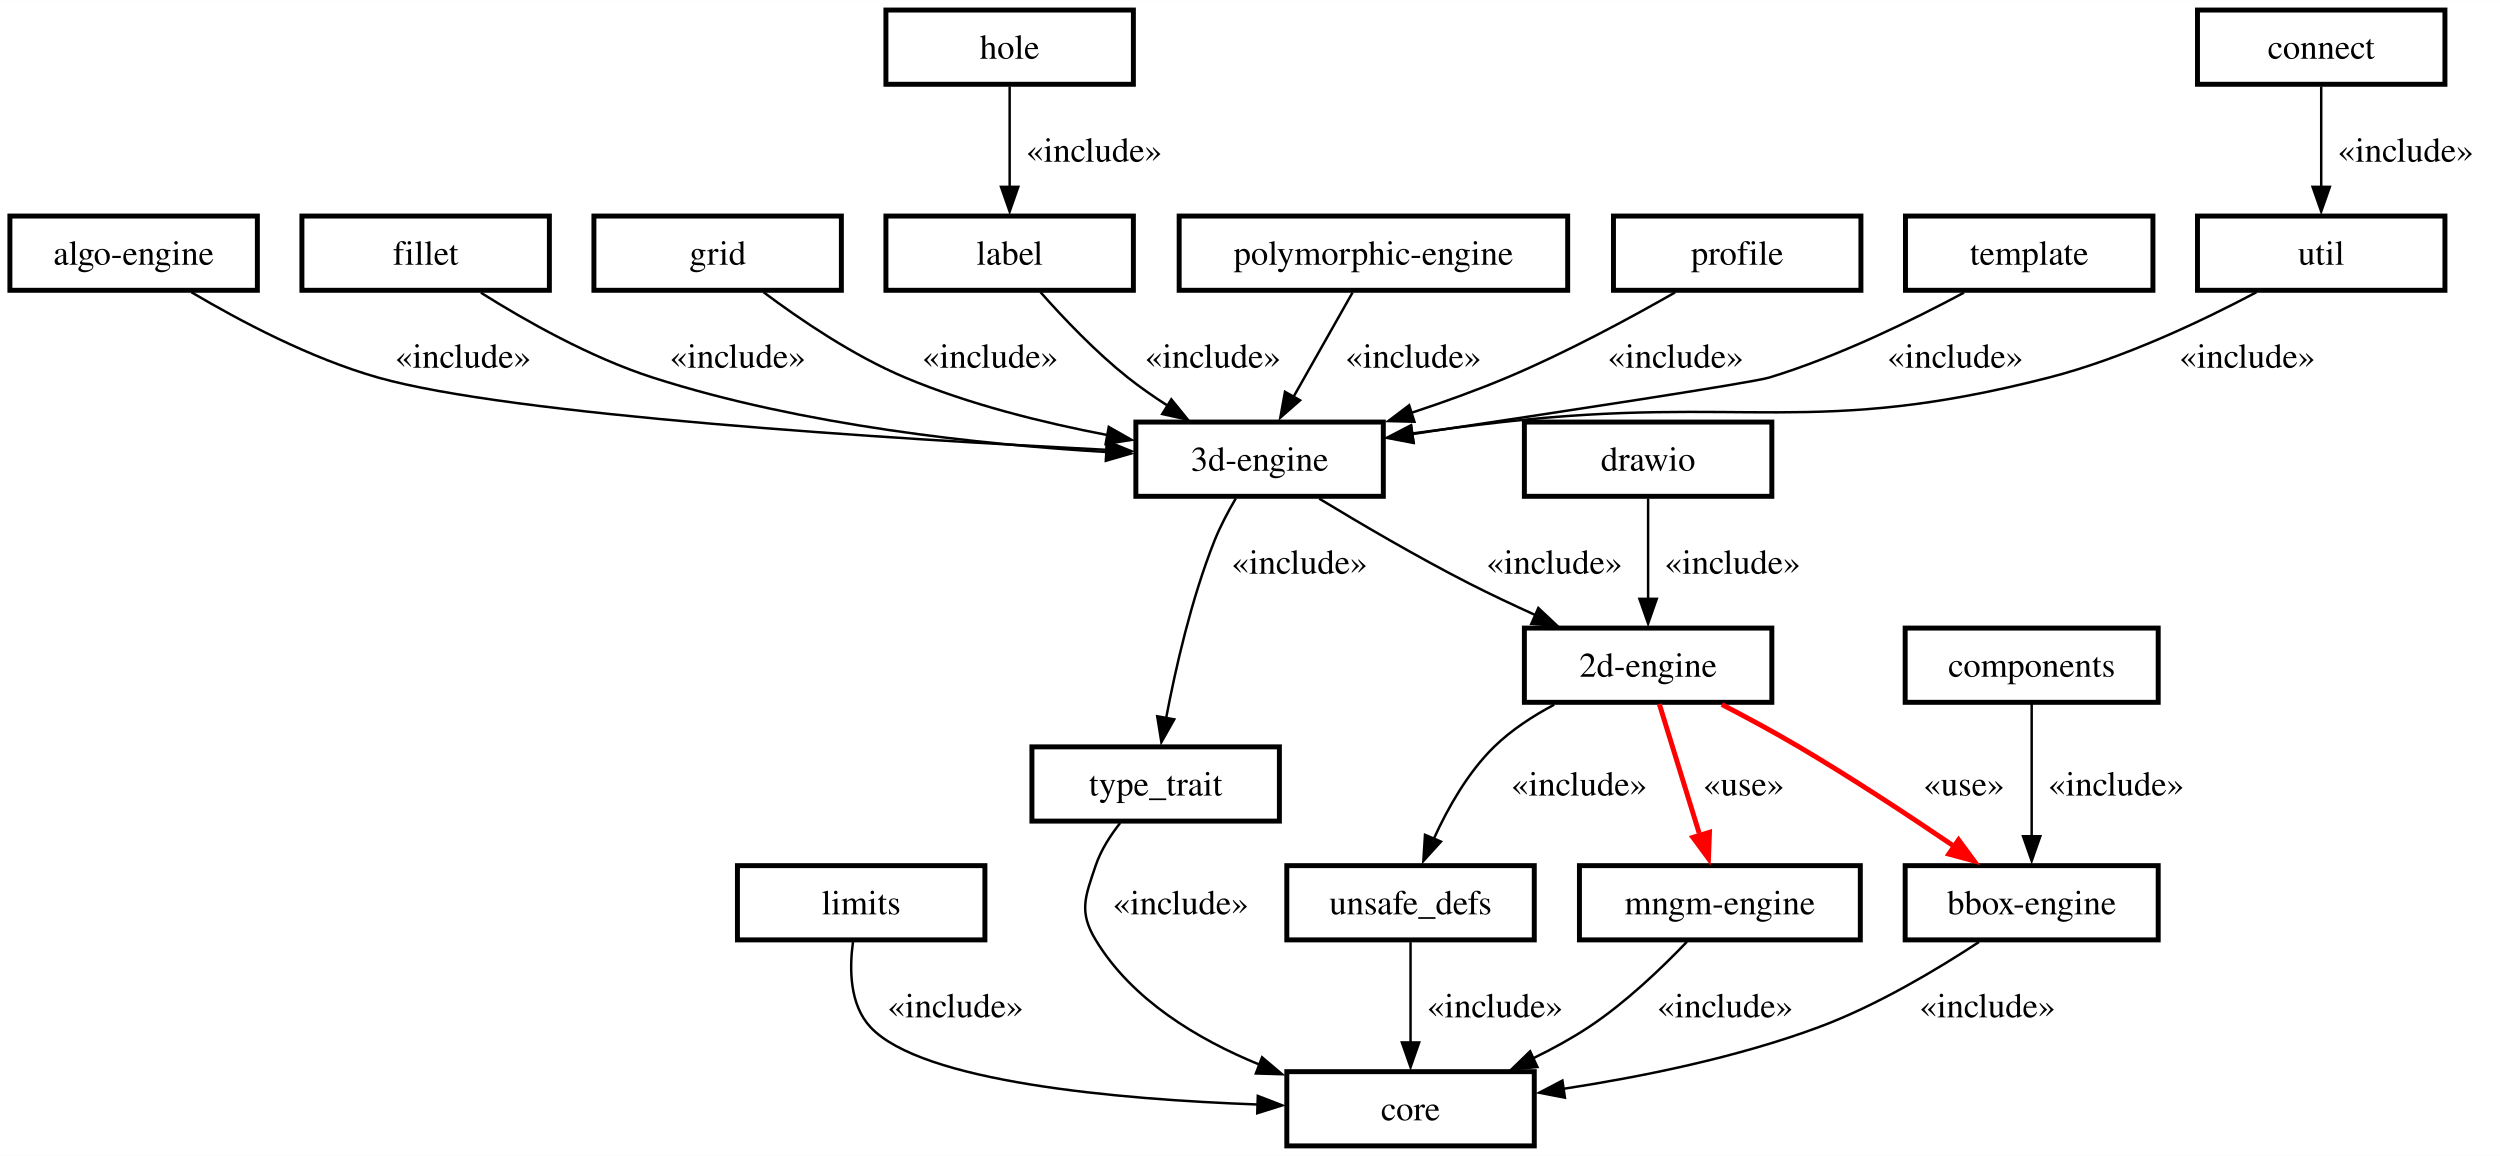
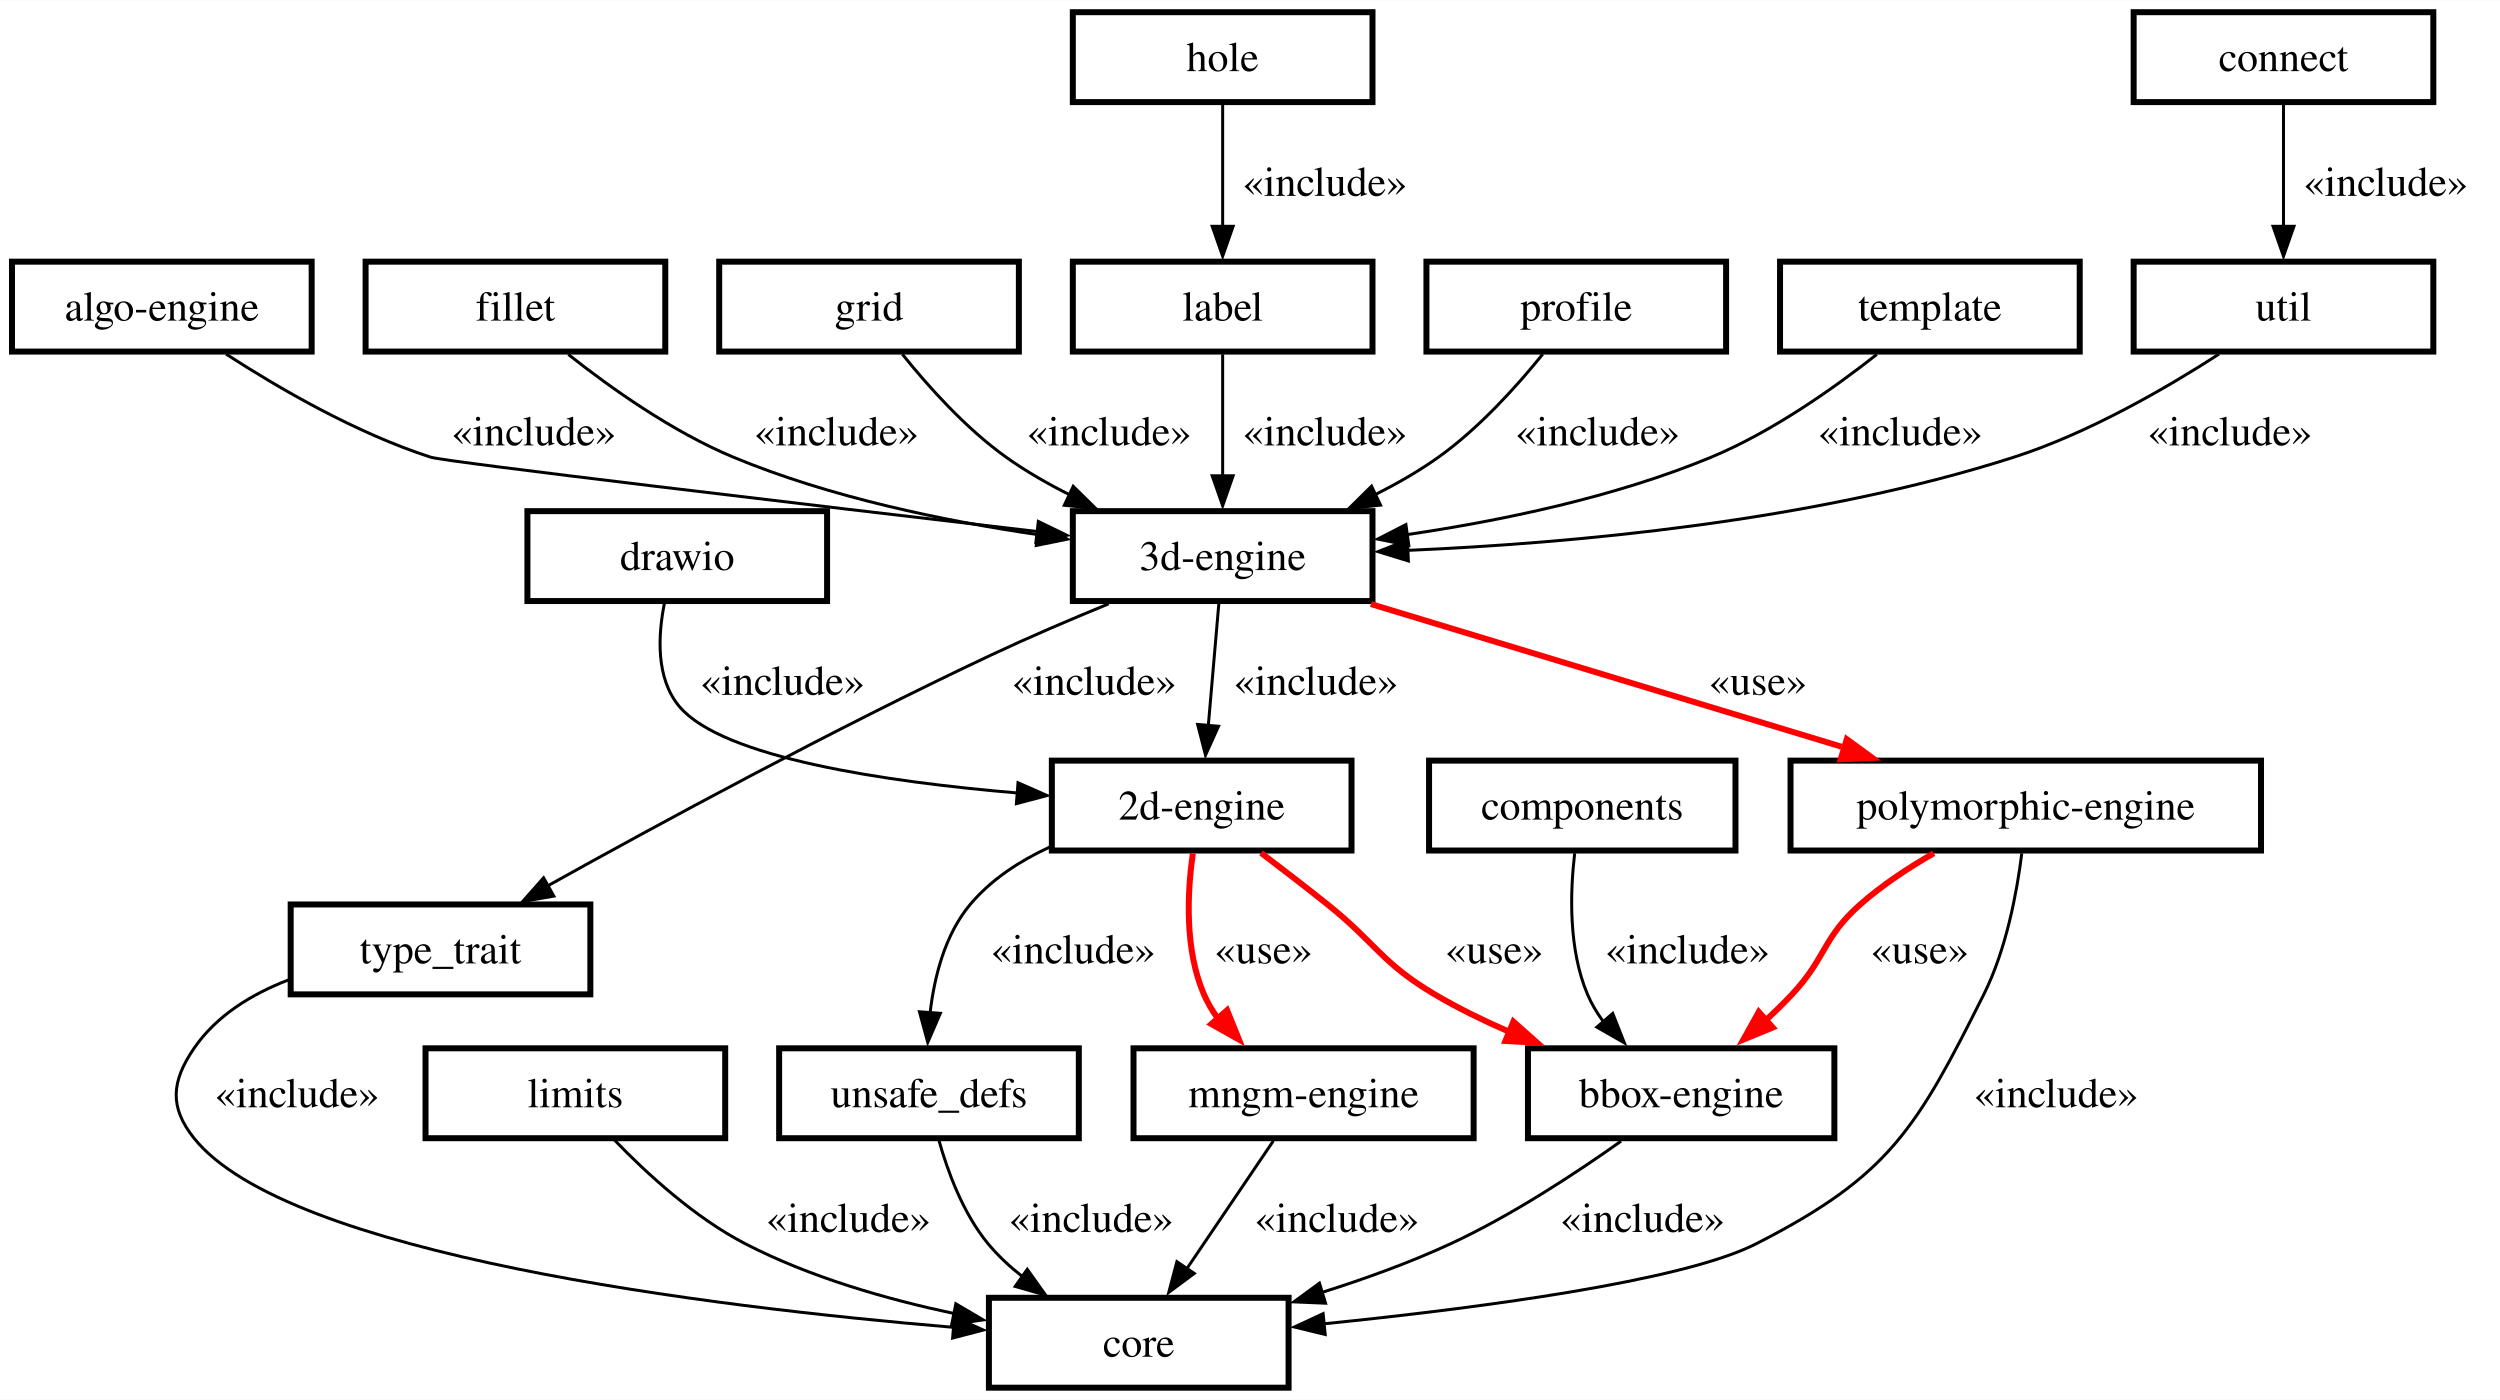
- <svg xmlns="http://www.w3.org/2000/svg" width="1010pt" height="467pt" viewBox="0.00 0.00 1010.25 467.00">
+ <svg xmlns="http://www.w3.org/2000/svg" width="834pt" height="467pt" viewBox="0.00 0.00 834.25 467.00">
  <g id="graph0" class="graph" transform="scale(1 1) rotate(0) translate(4 463)">
-     <polygon fill="white" stroke="none" points="-4,4 -4,-463 1006.25,-463 1006.25,4 -4,4" />
+     <polygon fill="white" stroke="none" points="-4,4 -4,-463 830.25,-463 830.25,4 -4,4" />
    <g id="node1" class="node">
-       <polygon fill="white" stroke="black" stroke-width="2" points="712,-209.25 612,-209.25 612,-179.25 712,-179.25 712,-209.25" />
-       <text text-anchor="middle" x="662" y="-189.58" font-family="Times,serif" font-size="14.00">2d-engine</text>
+       <polygon fill="white" stroke="black" stroke-width="2" points="447,-209.25 347,-209.25 347,-179.25 447,-179.25 447,-209.25" />
+       <text text-anchor="middle" x="397" y="-189.58" font-family="Times,serif" font-size="14.00">2d-engine</text>
    </g>
    <g id="node4" class="node">
-       <polygon fill="white" stroke="black" stroke-width="2" points="868.13,-113.25 765.88,-113.25 765.88,-83.25 868.13,-83.25 868.13,-113.25" />
-       <text text-anchor="middle" x="817" y="-93.58" font-family="Times,serif" font-size="14.00">bbox-engine</text>
+       <polygon fill="white" stroke="black" stroke-width="2" points="608.13,-113.25 505.88,-113.25 505.88,-83.25 608.13,-83.25 608.13,-113.25" />
+       <text text-anchor="middle" x="557" y="-93.58" font-family="Times,serif" font-size="14.00">bbox-engine</text>
    </g>
    <g id="edge22" class="edge">
-       <path fill="none" stroke="red" stroke-width="2" d="M691.8,-178.37C701.83,-173.17 713.01,-167.15 723,-161.25 744.19,-148.74 767.27,-133.55 785.26,-121.33" />
-       <polygon fill="red" stroke="red" stroke-width="2" points="787.46,-123.69 793.73,-115.16 783.51,-117.92 787.46,-123.69" />
-       <text text-anchor="middle" x="789.63" y="-141.58" font-family="Times,serif" font-size="14.00">«use»</text>
+       <path fill="none" stroke="red" stroke-width="2" d="M416.81,-178.46C423.87,-173.11 431.84,-166.98 439,-161.25 455.2,-148.29 456.9,-141.82 474.75,-131.25 482.37,-126.74 490.74,-122.64 499.13,-118.98" />
+       <polygon fill="red" stroke="red" stroke-width="2" points="501.02,-122.17 508.93,-115.13 498.35,-115.7 501.02,-122.17" />
+       <text text-anchor="middle" x="494.63" y="-141.58" font-family="Times,serif" font-size="14.00">«use»</text>
    </g>
    <g id="node14" class="node">
-       <polygon fill="white" stroke="black" stroke-width="2" points="747.75,-113.25 634.25,-113.25 634.25,-83.25 747.75,-83.25 747.75,-113.25" />
-       <text text-anchor="middle" x="691" y="-93.58" font-family="Times,serif" font-size="14.00">mngm-engine</text>
+       <polygon fill="white" stroke="black" stroke-width="2" points="487.75,-113.25 374.25,-113.25 374.25,-83.25 487.75,-83.25 487.75,-113.25" />
+       <text text-anchor="middle" x="431" y="-93.58" font-family="Times,serif" font-size="14.00">mngm-engine</text>
    </g>
    <g id="edge21" class="edge">
-       <path fill="none" stroke="red" stroke-width="2" d="M666.53,-178.56C670.83,-164.64 677.38,-143.39 682.63,-126.39" />
-       <polygon fill="red" stroke="red" stroke-width="2" points="686.8,-126.73 686.4,-116.14 680.11,-124.67 686.8,-126.73" />
-       <text text-anchor="middle" x="700.63" y="-141.58" font-family="Times,serif" font-size="14.00">«use»</text>
+       <path fill="none" stroke="red" stroke-width="2" d="M394.05,-178.3C392.21,-165.31 391.25,-146.27 397.75,-131.25 398.89,-128.62 400.36,-126.1 402.04,-123.71" />
+       <polygon fill="red" stroke="red" stroke-width="2" points="405.48,-125.97 409.45,-116.15 400.22,-121.35 405.48,-125.97" />
+       <text text-anchor="middle" x="417.63" y="-141.58" font-family="Times,serif" font-size="14.00">«use»</text>
    </g>
    <g id="node19" class="node">
-       <polygon fill="white" stroke="black" stroke-width="2" points="616,-113.25 516,-113.25 516,-83.25 616,-83.25 616,-113.25" />
-       <text text-anchor="middle" x="566" y="-93.58" font-family="Times,serif" font-size="14.00">unsafe_defs</text>
+       <polygon fill="white" stroke="black" stroke-width="2" points="356,-113.25 256,-113.25 256,-83.25 356,-83.25 356,-113.25" />
+       <text text-anchor="middle" x="306" y="-93.58" font-family="Times,serif" font-size="14.00">unsafe_defs</text>
    </g>
    <g id="edge1" class="edge">
-       <path fill="none" stroke="black" d="M624.05,-178.3C615.39,-173.71 606.7,-168.04 599.75,-161.25 589.17,-150.92 581.07,-136.55 575.46,-124.25" />
-       <polygon fill="black" stroke="black" points="578.29,-122.97 571.17,-115.13 571.84,-125.7 578.29,-122.97" />
-       <text text-anchor="middle" x="634.13" y="-141.58" font-family="Times,serif" font-size="14.00">«include»</text>
+       <path fill="none" stroke="black" d="M346.25,-180.39C336.28,-175.79 326.75,-169.59 319.75,-161.25 311.37,-151.27 307.8,-137.28 306.38,-125.12" />
+       <polygon fill="black" stroke="black" points="309.8,-124.93 305.59,-115.21 302.82,-125.44 309.8,-124.93" />
+       <text text-anchor="middle" x="354.13" y="-141.58" font-family="Times,serif" font-size="14.00">«include»</text>
    </g>
    <g id="node2" class="node">
-       <polygon fill="white" stroke="black" stroke-width="2" points="555,-292.5 455,-292.5 455,-262.5 555,-262.5 555,-292.5" />
-       <text text-anchor="middle" x="505" y="-272.83" font-family="Times,serif" font-size="14.00">3d-engine</text>
+       <polygon fill="white" stroke="black" stroke-width="2" points="454,-292.5 354,-292.5 354,-262.5 454,-262.5 454,-292.5" />
+       <text text-anchor="middle" x="404" y="-272.83" font-family="Times,serif" font-size="14.00">3d-engine</text>
    </g>
    <g id="edge2" class="edge">
-       <path fill="none" stroke="black" d="M529.09,-261.56C545.84,-251.4 568.83,-237.92 589.75,-227.25 598.27,-222.9 607.52,-218.55 616.45,-214.51" />
-       <polygon fill="black" stroke="black" points="617.64,-217.37 625.36,-210.11 614.8,-210.97 617.64,-217.37" />
-       <text text-anchor="middle" x="624.13" y="-231.2" font-family="Times,serif" font-size="14.00">«include»</text>
+       <path fill="none" stroke="black" d="M402.72,-261.6C401.74,-250.26 400.37,-234.38 399.22,-221" />
+       <polygon fill="black" stroke="black" points="402.62,-220.72 398.28,-211.06 395.65,-221.32 402.62,-220.72" />
+       <text text-anchor="middle" x="435.13" y="-231.2" font-family="Times,serif" font-size="14.00">«include»</text>
+     </g>
+     <g id="node15" class="node">
+       <polygon fill="white" stroke="black" stroke-width="2" points="750.5,-209.25 593.5,-209.25 593.5,-179.25 750.5,-179.25 750.5,-209.25" />
+       <text text-anchor="middle" x="672" y="-189.58" font-family="Times,serif" font-size="14.00">polymorphic-engine</text>
+     </g>
+     <g id="edge23" class="edge">
+       <path fill="none" stroke="red" stroke-width="2" d="M453.47,-261.5C497.76,-248.08 562.87,-228.34 610.5,-213.9" />
+       <polygon fill="red" stroke="red" stroke-width="2" points="612.27,-216.41 620.82,-210.16 610.24,-209.71 612.27,-216.41" />
+       <text text-anchor="middle" x="582.63" y="-231.2" font-family="Times,serif" font-size="14.00">«use»</text>
    </g>
    <g id="node18" class="node">
-       <polygon fill="white" stroke="black" stroke-width="2" points="513,-161.25 413,-161.25 413,-131.25 513,-131.25 513,-161.25" />
-       <text text-anchor="middle" x="463" y="-141.58" font-family="Times,serif" font-size="14.00">type_trait</text>
+       <polygon fill="white" stroke="black" stroke-width="2" points="193,-161.25 93,-161.25 93,-131.25 193,-131.25 193,-161.25" />
+       <text text-anchor="middle" x="143" y="-141.58" font-family="Times,serif" font-size="14.00">type_trait</text>
    </g>
    <g id="edge3" class="edge">
-       <path fill="none" stroke="black" d="M495.38,-261.63C492.29,-256.38 489.07,-250.32 486.75,-244.5 477.4,-221.01 471.01,-192.82 467.23,-172.85" />
-       <polygon fill="black" stroke="black" points="470.52,-172.37 465.31,-163.14 463.63,-173.61 470.52,-172.37" />
-       <text text-anchor="middle" x="521.13" y="-231.2" font-family="Times,serif" font-size="14.00">«include»</text>
+       <path fill="none" stroke="black" d="M365.97,-261.58C353.38,-256.42 339.36,-250.43 326.75,-244.5 274.28,-219.82 215.31,-187.82 178.65,-167.4" />
+       <polygon fill="black" stroke="black" points="180.82,-164.04 170.38,-162.22 177.4,-170.15 180.82,-164.04" />
+       <text text-anchor="middle" x="361.13" y="-231.2" font-family="Times,serif" font-size="14.00">«include»</text>
    </g>
    <g id="node3" class="node">
      <polygon fill="white" stroke="black" stroke-width="2" points="100,-375.75 0,-375.75 0,-345.75 100,-345.75 100,-375.75" />
      <text text-anchor="middle" x="50" y="-356.08" font-family="Times,serif" font-size="14.00">algo-engine</text>
    </g>
    <g id="edge4" class="edge">
-       <path fill="none" stroke="black" d="M73.33,-344.98C92.73,-333.48 121.47,-318.23 148.75,-310.5 202.46,-295.28 356.48,-285.65 443.39,-281.27" />
-       <polygon fill="black" stroke="black" points="443.35,-284.73 453.16,-280.74 443,-277.74 443.35,-284.73" />
-       <text text-anchor="middle" x="183.13" y="-314.45" font-family="Times,serif" font-size="14.00">«include»</text>
+       <path fill="none" stroke="black" d="M71.43,-344.92C88.98,-333.55 114.88,-318.5 139.75,-310.5 144.56,-308.95 265.97,-294.6 342.53,-285.65" />
+       <polygon fill="black" stroke="black" points="342.49,-289.06 352.02,-284.43 341.68,-282.11 342.49,-289.06" />
+       <text text-anchor="middle" x="174.13" y="-314.45" font-family="Times,serif" font-size="14.00">«include»</text>
    </g>
    <g id="node7" class="node">
-       <polygon fill="white" stroke="black" stroke-width="2" points="616,-30 516,-30 516,0 616,0 616,-30" />
-       <text text-anchor="middle" x="566" y="-10.33" font-family="Times,serif" font-size="14.00">core</text>
+       <polygon fill="white" stroke="black" stroke-width="2" points="426,-30 326,-30 326,0 426,0 426,-30" />
+       <text text-anchor="middle" x="376" y="-10.33" font-family="Times,serif" font-size="14.00">core</text>
    </g>
    <g id="edge5" class="edge">
-       <path fill="none" stroke="black" d="M795.71,-82.4C778.87,-71.34 754.39,-56.69 731,-48 697.97,-35.72 659.39,-27.91 627.84,-23.08" />
-       <polygon fill="black" stroke="black" points="628.39,-19.48 617.99,-21.49 627.38,-26.4 628.39,-19.48" />
-       <text text-anchor="middle" x="799.13" y="-51.95" font-family="Times,serif" font-size="14.00">«include»</text>
+       <path fill="none" stroke="black" d="M536.96,-82.28C521.9,-71.59 500.45,-57.47 480,-48 466.48,-41.74 451.42,-36.3 437.06,-31.77" />
+       <polygon fill="black" stroke="black" points="438.34,-28.19 427.75,-28.63 436.3,-34.89 438.34,-28.19" />
+       <text text-anchor="middle" x="544.13" y="-51.95" font-family="Times,serif" font-size="14.00">«include»</text>
    </g>
    <g id="node5" class="node">
-       <polygon fill="white" stroke="black" stroke-width="2" points="868.13,-209.25 765.88,-209.25 765.88,-179.25 868.13,-179.25 868.13,-209.25" />
-       <text text-anchor="middle" x="817" y="-189.58" font-family="Times,serif" font-size="14.00">components</text>
+       <polygon fill="white" stroke="black" stroke-width="2" points="575.13,-209.25 472.88,-209.25 472.88,-179.25 575.13,-179.25 575.13,-209.25" />
+       <text text-anchor="middle" x="524" y="-189.58" font-family="Times,serif" font-size="14.00">components</text>
    </g>
    <g id="edge6" class="edge">
-       <path fill="none" stroke="black" d="M817,-178.56C817,-164.3 817,-142.34 817,-125.14" />
-       <polygon fill="black" stroke="black" points="820.5,-125.14 817,-115.14 813.5,-125.14 820.5,-125.14" />
-       <text text-anchor="middle" x="851.13" y="-141.58" font-family="Times,serif" font-size="14.00">«include»</text>
+       <path fill="none" stroke="black" d="M521.47,-178.33C519.94,-165.35 519.36,-146.32 525.75,-131.25 527.07,-128.13 528.85,-125.15 530.89,-122.35" />
+       <polygon fill="black" stroke="black" points="534.17,-124.9 538.06,-115.05 528.87,-120.32 534.17,-124.9" />
+       <text text-anchor="middle" x="559.13" y="-141.58" font-family="Times,serif" font-size="14.00">«include»</text>
    </g>
    <g id="node6" class="node">
-       <polygon fill="white" stroke="black" stroke-width="2" points="984,-459 884,-459 884,-429 984,-429 984,-459" />
-       <text text-anchor="middle" x="934" y="-439.33" font-family="Times,serif" font-size="14.00">connect</text>
+       <polygon fill="white" stroke="black" stroke-width="2" points="808,-459 708,-459 708,-429 808,-429 808,-459" />
+       <text text-anchor="middle" x="758" y="-439.33" font-family="Times,serif" font-size="14.00">connect</text>
    </g>
    <g id="node20" class="node">
-       <polygon fill="white" stroke="black" stroke-width="2" points="984,-375.75 884,-375.75 884,-345.75 984,-345.75 984,-375.75" />
-       <text text-anchor="middle" x="934" y="-356.08" font-family="Times,serif" font-size="14.00">util</text>
+       <polygon fill="white" stroke="black" stroke-width="2" points="808,-375.75 708,-375.75 708,-345.75 808,-345.75 808,-375.75" />
+       <text text-anchor="middle" x="758" y="-356.08" font-family="Times,serif" font-size="14.00">util</text>
    </g>
    <g id="edge7" class="edge">
-       <path fill="none" stroke="black" d="M934,-428.1C934,-416.76 934,-400.88 934,-387.5" />
-       <polygon fill="black" stroke="black" points="937.5,-387.56 934,-377.56 930.5,-387.56 937.5,-387.56" />
-       <text text-anchor="middle" x="968.13" y="-397.7" font-family="Times,serif" font-size="14.00">«include»</text>
+       <path fill="none" stroke="black" d="M758,-428.1C758,-416.76 758,-400.88 758,-387.5" />
+       <polygon fill="black" stroke="black" points="761.5,-387.56 758,-377.56 754.5,-387.56 761.5,-387.56" />
+       <text text-anchor="middle" x="792.13" y="-397.7" font-family="Times,serif" font-size="14.00">«include»</text>
    </g>
    <g id="node8" class="node">
-       <polygon fill="white" stroke="black" stroke-width="2" points="712,-292.5 612,-292.5 612,-262.5 712,-262.5 712,-292.5" />
-       <text text-anchor="middle" x="662" y="-272.83" font-family="Times,serif" font-size="14.00">drawio</text>
+       <polygon fill="white" stroke="black" stroke-width="2" points="272,-292.5 172,-292.5 172,-262.5 272,-262.5 272,-292.5" />
+       <text text-anchor="middle" x="222" y="-272.83" font-family="Times,serif" font-size="14.00">drawio</text>
    </g>
    <g id="edge8" class="edge">
-       <path fill="none" stroke="black" d="M662,-261.6C662,-250.26 662,-234.38 662,-221" />
-       <polygon fill="black" stroke="black" points="665.5,-221.06 662,-211.06 658.5,-221.06 665.5,-221.06" />
-       <text text-anchor="middle" x="696.13" y="-231.2" font-family="Times,serif" font-size="14.00">«include»</text>
+       <path fill="none" stroke="black" d="M217.74,-261.87C215.55,-251.06 214.8,-236.65 222.75,-227.25 237.2,-210.17 291.52,-202.17 335.71,-198.44" />
+       <polygon fill="black" stroke="black" points="335.71,-201.87 345.41,-197.6 335.17,-194.89 335.71,-201.87" />
+       <text text-anchor="middle" x="257.13" y="-231.2" font-family="Times,serif" font-size="14.00">«include»</text>
    </g>
    <g id="node9" class="node">
      <polygon fill="white" stroke="black" stroke-width="2" points="218,-375.75 118,-375.75 118,-345.75 218,-345.75 218,-375.75" />
      <text text-anchor="middle" x="168" y="-356.08" font-family="Times,serif" font-size="14.00">fillet</text>
    </g>
    <g id="edge9" class="edge">
-       <path fill="none" stroke="black" d="M190.34,-344.76C208.31,-333.46 234.62,-318.58 259.75,-310.5 320.3,-291.02 392.89,-283.37 443.32,-280.38" />
-       <polygon fill="black" stroke="black" points="443.25,-283.84 453.04,-279.8 442.87,-276.85 443.25,-283.84" />
-       <text text-anchor="middle" x="294.13" y="-314.45" font-family="Times,serif" font-size="14.00">«include»</text>
+       <path fill="none" stroke="black" d="M185.65,-344.79C199.7,-333.67 220.33,-319 240.75,-310.5 272.95,-297.1 311.1,-289.22 342.42,-284.64" />
+       <polygon fill="black" stroke="black" points="342.76,-287.98 352.19,-283.15 341.81,-281.05 342.76,-287.98" />
+       <text text-anchor="middle" x="275.13" y="-314.45" font-family="Times,serif" font-size="14.00">«include»</text>
    </g>
    <g id="node10" class="node">
      <polygon fill="white" stroke="black" stroke-width="2" points="336,-375.75 236,-375.75 236,-345.75 336,-345.75 336,-375.75" />
      <text text-anchor="middle" x="286" y="-356.08" font-family="Times,serif" font-size="14.00">grid</text>
    </g>
    <g id="edge10" class="edge">
-       <path fill="none" stroke="black" d="M304.55,-344.98C319.27,-333.95 340.78,-319.32 361.75,-310.5 387.54,-299.65 417.57,-292.22 443.45,-287.27" />
-       <polygon fill="black" stroke="black" points="444.05,-290.54 453.26,-285.3 442.79,-283.65 444.05,-290.54" />
-       <text text-anchor="middle" x="396.13" y="-314.45" font-family="Times,serif" font-size="14.00">«include»</text>
+       <path fill="none" stroke="black" d="M297.11,-344.87C305.66,-334.22 318.26,-320.12 331.75,-310.5 338.35,-305.79 345.74,-301.56 353.22,-297.82" />
+       <polygon fill="black" stroke="black" points="354.13,-300.79 361.69,-293.36 351.15,-294.46 354.13,-300.79" />
+       <text text-anchor="middle" x="366.13" y="-314.45" font-family="Times,serif" font-size="14.00">«include»</text>
    </g>
    <g id="node11" class="node">
      <polygon fill="white" stroke="black" stroke-width="2" points="454,-459 354,-459 354,-429 454,-429 454,-459" />
      <text text-anchor="middle" x="404" y="-439.33" font-family="Times,serif" font-size="14.00">hole</text>
    </g>
    <g id="node12" class="node">
      <polygon fill="white" stroke="black" stroke-width="2" points="454,-375.75 354,-375.75 354,-345.75 454,-345.75 454,-375.75" />
      <text text-anchor="middle" x="404" y="-356.08" font-family="Times,serif" font-size="14.00">label</text>
    </g>
    <g id="edge11" class="edge">
      <path fill="none" stroke="black" d="M404,-428.1C404,-416.76 404,-400.88 404,-387.5" />
      <polygon fill="black" stroke="black" points="407.5,-387.56 404,-377.56 400.5,-387.56 407.5,-387.56" />
      <text text-anchor="middle" x="438.13" y="-397.7" font-family="Times,serif" font-size="14.00">«include»</text>
    </g>
    <g id="edge12" class="edge">
-       <path fill="none" stroke="black" d="M416.48,-344.96C425.64,-334.62 438.69,-320.87 451.75,-310.5 456.73,-306.55 462.24,-302.72 467.77,-299.17" />
-       <polygon fill="black" stroke="black" points="469.33,-301.7 476.01,-293.48 465.66,-295.74 469.33,-301.7" />
-       <text text-anchor="middle" x="486.13" y="-314.45" font-family="Times,serif" font-size="14.00">«include»</text>
+       <path fill="none" stroke="black" d="M404,-344.85C404,-333.51 404,-317.63 404,-304.25" />
+       <polygon fill="black" stroke="black" points="407.5,-304.31 404,-294.31 400.5,-304.31 407.5,-304.31" />
+       <text text-anchor="middle" x="438.13" y="-314.45" font-family="Times,serif" font-size="14.00">«include»</text>
    </g>
    <g id="node13" class="node">
-       <polygon fill="white" stroke="black" stroke-width="2" points="394,-113.25 294,-113.25 294,-83.25 394,-83.25 394,-113.25" />
-       <text text-anchor="middle" x="344" y="-93.58" font-family="Times,serif" font-size="14.00">limits</text>
+       <polygon fill="white" stroke="black" stroke-width="2" points="238,-113.25 138,-113.25 138,-83.25 238,-83.25 238,-113.25" />
+       <text text-anchor="middle" x="188" y="-93.58" font-family="Times,serif" font-size="14.00">limits</text>
    </g>
    <g id="edge13" class="edge">
-       <path fill="none" stroke="black" d="M340.69,-82.4C339.19,-71.48 339.33,-57.03 347.75,-48 368.49,-25.77 447.45,-18.8 504.44,-16.72" />
-       <polygon fill="black" stroke="black" points="504.28,-20.2 514.16,-16.38 504.05,-13.2 504.28,-20.2" />
-       <text text-anchor="middle" x="382.13" y="-51.95" font-family="Times,serif" font-size="14.00">«include»</text>
+       <path fill="none" stroke="black" d="M201.06,-82.63C211.75,-71.53 227.83,-56.74 244.75,-48 266.25,-36.89 291.73,-29.54 314.5,-24.72" />
+       <polygon fill="black" stroke="black" points="314.96,-28 324.09,-22.62 313.59,-21.13 314.96,-28" />
+       <text text-anchor="middle" x="279.13" y="-51.95" font-family="Times,serif" font-size="14.00">«include»</text>
    </g>
    <g id="edge14" class="edge">
-       <path fill="none" stroke="black" d="M677.69,-82.49C667.56,-71.91 652.89,-57.83 638,-48 631.02,-43.39 623.26,-39.16 615.5,-35.38" />
-       <polygon fill="black" stroke="black" points="617.27,-31.88 606.72,-30.85 614.32,-38.23 617.27,-31.88" />
-       <text text-anchor="middle" x="693.13" y="-51.95" font-family="Times,serif" font-size="14.00">«include»</text>
-     </g>
-     <g id="node15" class="node">
-       <polygon fill="white" stroke="black" stroke-width="2" points="629.5,-375.75 472.5,-375.75 472.5,-345.75 629.5,-345.75 629.5,-375.75" />
-       <text text-anchor="middle" x="551" y="-356.08" font-family="Times,serif" font-size="14.00">polymorphic-engine</text>
+       <path fill="none" stroke="black" d="M420.91,-82.35C412.85,-70.44 401.39,-53.51 392.07,-39.74" />
+       <polygon fill="black" stroke="black" points="394.53,-38.13 386.02,-31.81 388.73,-42.05 394.53,-38.13" />
+       <text text-anchor="middle" x="442.13" y="-51.95" font-family="Times,serif" font-size="14.00">«include»</text>
+     </g>
+     <g id="edge24" class="edge">
+       <path fill="none" stroke="red" stroke-width="2" d="M641.29,-178.34C632.87,-173.51 624.06,-167.71 616.75,-161.25 604.21,-150.17 605.45,-143.46 594,-131.25 591.3,-128.37 588.36,-125.48 585.35,-122.68" />
+       <polygon fill="red" stroke="red" stroke-width="2" points="587.56,-120.18 577.76,-116.16 582.91,-125.41 587.56,-120.18" />
+       <text text-anchor="middle" x="636.63" y="-141.58" font-family="Times,serif" font-size="14.00">«use»</text>
    </g>
    <g id="edge15" class="edge">
-       <path fill="none" stroke="black" d="M542.56,-344.85C535.88,-333.05 526.42,-316.34 518.67,-302.64" />
-       <polygon fill="black" stroke="black" points="521.36,-301.29 513.38,-294.31 515.26,-304.73 521.36,-301.29" />
-       <text text-anchor="middle" x="567.13" y="-314.45" font-family="Times,serif" font-size="14.00">«include»</text>
+       <path fill="none" stroke="black" d="M670.67,-178.29C669.04,-165.29 665.51,-146.25 658,-131.25 635.56,-86.46 626.63,-70.76 582,-48 557.39,-35.45 488.89,-26.49 437.59,-21.3" />
+       <polygon fill="black" stroke="black" points="438.22,-17.75 427.93,-20.25 437.53,-24.71 438.22,-17.75" />
+       <text text-anchor="middle" x="682.13" y="-93.58" font-family="Times,serif" font-size="14.00">«include»</text>
    </g>
    <g id="node16" class="node">
-       <polygon fill="white" stroke="black" stroke-width="2" points="748,-375.75 648,-375.75 648,-345.75 748,-345.75 748,-375.75" />
-       <text text-anchor="middle" x="698" y="-356.08" font-family="Times,serif" font-size="14.00">profile</text>
+       <polygon fill="white" stroke="black" stroke-width="2" points="572,-375.75 472,-375.75 472,-345.75 572,-345.75 572,-375.75" />
+       <text text-anchor="middle" x="522" y="-356.08" font-family="Times,serif" font-size="14.00">profile</text>
    </g>
    <g id="edge16" class="edge">
-       <path fill="none" stroke="black" d="M672.93,-344.91C654.54,-334.42 628.74,-320.49 605,-310.5 592.67,-305.31 579.19,-300.47 566.24,-296.2" />
-       <polygon fill="black" stroke="black" points="567.58,-292.63 556.99,-292.9 565.44,-299.3 567.58,-292.63" />
-       <text text-anchor="middle" x="673.13" y="-314.45" font-family="Times,serif" font-size="14.00">«include»</text>
+       <path fill="none" stroke="black" d="M510.81,-344.88C502.21,-334.24 489.53,-320.14 476,-310.5 469.57,-305.92 462.37,-301.77 455.08,-298.1" />
+       <polygon fill="black" stroke="black" points="456.69,-294.52 446.16,-293.4 453.69,-300.84 456.69,-294.52" />
+       <text text-anchor="middle" x="529.13" y="-314.45" font-family="Times,serif" font-size="14.00">«include»</text>
    </g>
    <g id="node17" class="node">
-       <polygon fill="white" stroke="black" stroke-width="2" points="866,-375.75 766,-375.75 766,-345.75 866,-345.75 866,-375.75" />
-       <text text-anchor="middle" x="816" y="-356.08" font-family="Times,serif" font-size="14.00">template</text>
+       <polygon fill="white" stroke="black" stroke-width="2" points="690,-375.75 590,-375.75 590,-345.75 690,-345.75 690,-375.75" />
+       <text text-anchor="middle" x="640" y="-356.08" font-family="Times,serif" font-size="14.00">template</text>
    </g>
    <g id="edge17" class="edge">
-       <path fill="none" stroke="black" d="M789.65,-344.81C768.9,-333.69 738.92,-319.03 711,-310.5 704.04,-308.38 624.6,-296.3 566.45,-287.61" />
-       <polygon fill="black" stroke="black" points="567.27,-284.05 556.86,-286.03 566.23,-290.97 567.27,-284.05" />
-       <text text-anchor="middle" x="786.13" y="-314.45" font-family="Times,serif" font-size="14.00">«include»</text>
+       <path fill="none" stroke="black" d="M622.28,-344.8C608.17,-333.67 587.47,-319 567,-310.5 534.84,-297.14 496.75,-289.26 465.48,-284.67" />
+       <polygon fill="black" stroke="black" points="466.11,-281.09 455.72,-283.18 465.15,-288.02 466.11,-281.09" />
+       <text text-anchor="middle" x="630.13" y="-314.45" font-family="Times,serif" font-size="14.00">«include»</text>
    </g>
    <g id="edge18" class="edge">
-       <path fill="none" stroke="black" d="M448.67,-130.49C444.66,-125.43 440.84,-119.46 438.75,-113.25 434.5,-100.61 431.87,-94.67 438.75,-83.25 453.32,-59.08 479.8,-43.15 504.84,-32.89" />
-       <polygon fill="black" stroke="black" points="506,-35.81 514.08,-28.96 503.49,-29.27 506,-35.81" />
-       <text text-anchor="middle" x="473.13" y="-93.58" font-family="Times,serif" font-size="14.00">«include»</text>
+       <path fill="none" stroke="black" d="M92.2,-136.05C79.91,-131.31 68.19,-124.13 60.75,-113.25 53.22,-102.24 52.42,-93.66 60.75,-83.25 91.81,-44.4 231.75,-27.08 314.38,-20.12" />
+       <polygon fill="black" stroke="black" points="314.46,-23.54 324.14,-19.24 313.89,-16.56 314.46,-23.54" />
+       <text text-anchor="middle" x="95.13" y="-93.58" font-family="Times,serif" font-size="14.00">«include»</text>
    </g>
    <g id="edge19" class="edge">
-       <path fill="none" stroke="black" d="M566,-82.35C566,-71.01 566,-55.13 566,-41.75" />
-       <polygon fill="black" stroke="black" points="569.5,-41.81 566,-31.81 562.5,-41.81 569.5,-41.81" />
-       <text text-anchor="middle" x="600.13" y="-51.95" font-family="Times,serif" font-size="14.00">«include»</text>
+       <path fill="none" stroke="black" d="M309.29,-82.64C312.23,-72.12 317.4,-58.07 325.75,-48 329.04,-44.03 332.96,-40.39 337.13,-37.11" />
+       <polygon fill="black" stroke="black" points="338.8,-39.51 344.94,-30.87 334.76,-33.79 338.8,-39.51" />
+       <text text-anchor="middle" x="360.13" y="-51.95" font-family="Times,serif" font-size="14.00">«include»</text>
    </g>
    <g id="edge20" class="edge">
-       <path fill="none" stroke="black" d="M907.8,-344.96C886.07,-333.45 854,-318.2 824,-310.5 728.54,-286.01 700.93,-303.47 603,-292.5 591.23,-291.18 578.7,-289.56 566.66,-287.89" />
-       <polygon fill="black" stroke="black" points="567.18,-284.29 556.79,-286.35 566.2,-291.22 567.18,-284.29" />
-       <text text-anchor="middle" x="904.13" y="-314.45" font-family="Times,serif" font-size="14.00">«include»</text>
+       <path fill="none" stroke="black" d="M736.5,-344.92C718.9,-333.56 692.93,-318.5 668,-310.5 600.97,-288.98 520.12,-281.74 465.7,-279.41" />
+       <polygon fill="black" stroke="black" points="465.97,-275.88 455.84,-278.99 465.7,-282.87 465.97,-275.88" />
+       <text text-anchor="middle" x="740.13" y="-314.45" font-family="Times,serif" font-size="14.00">«include»</text>
    </g>
  </g>
</svg>
